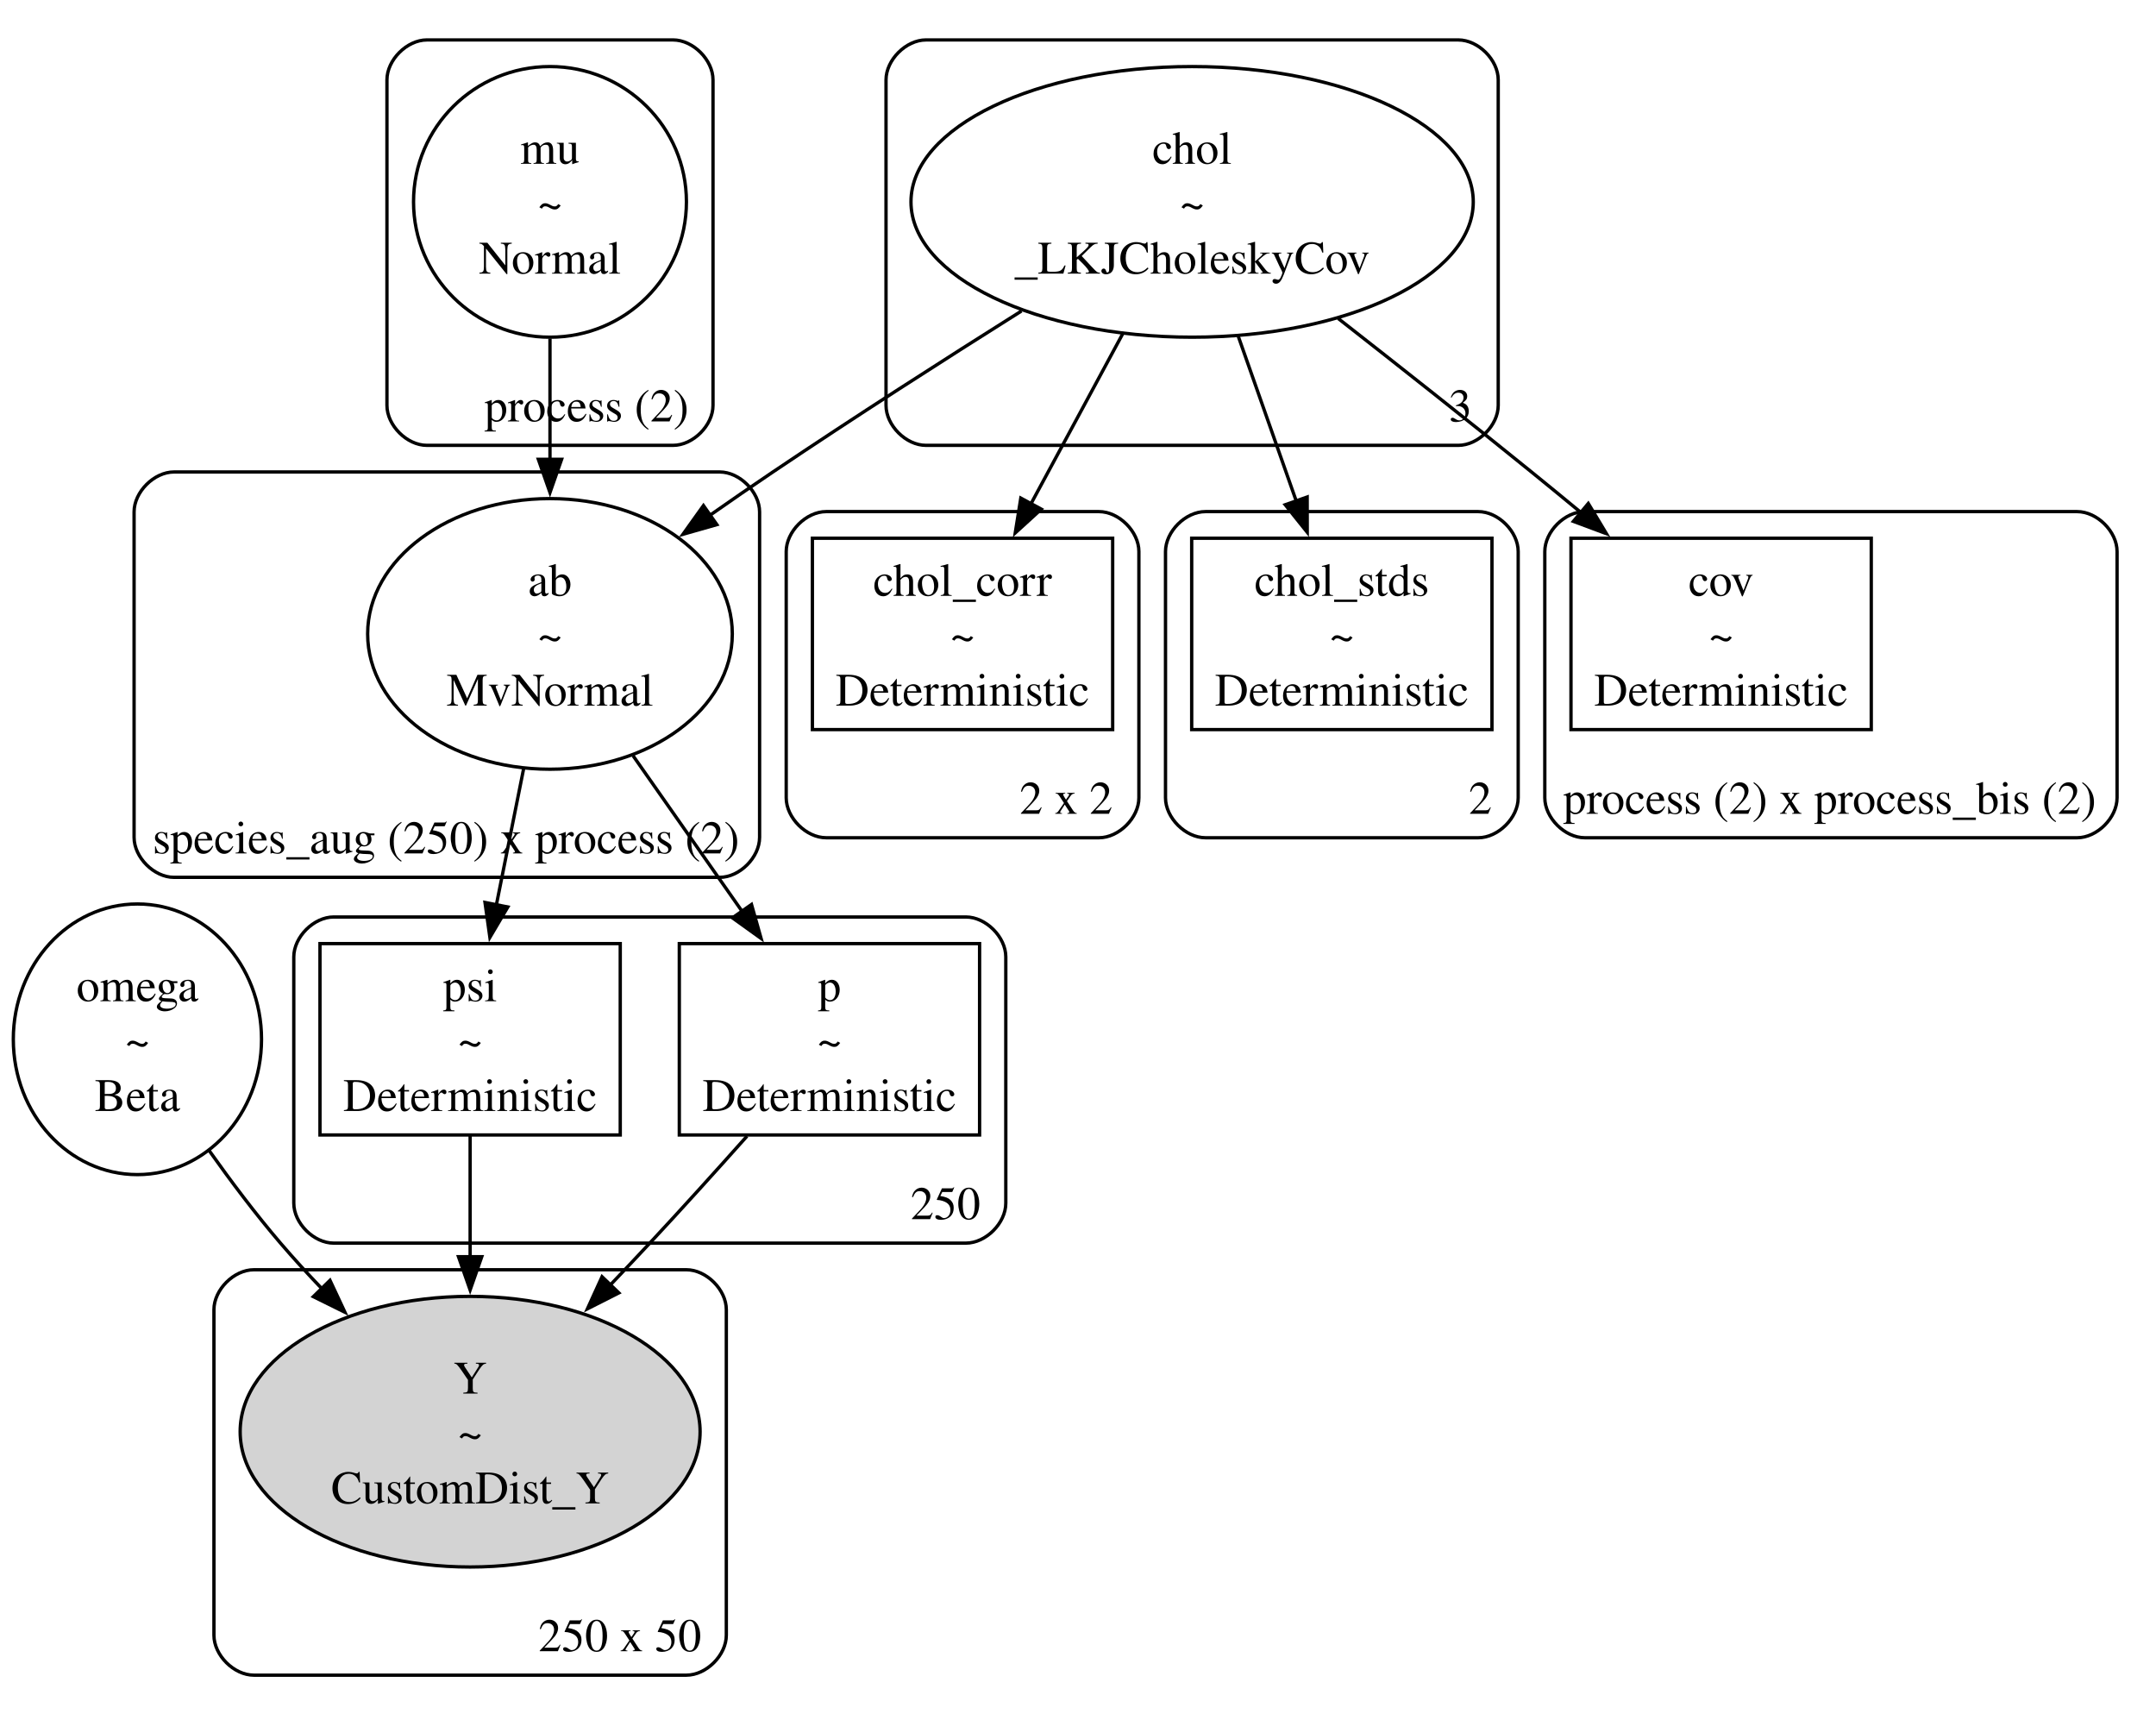
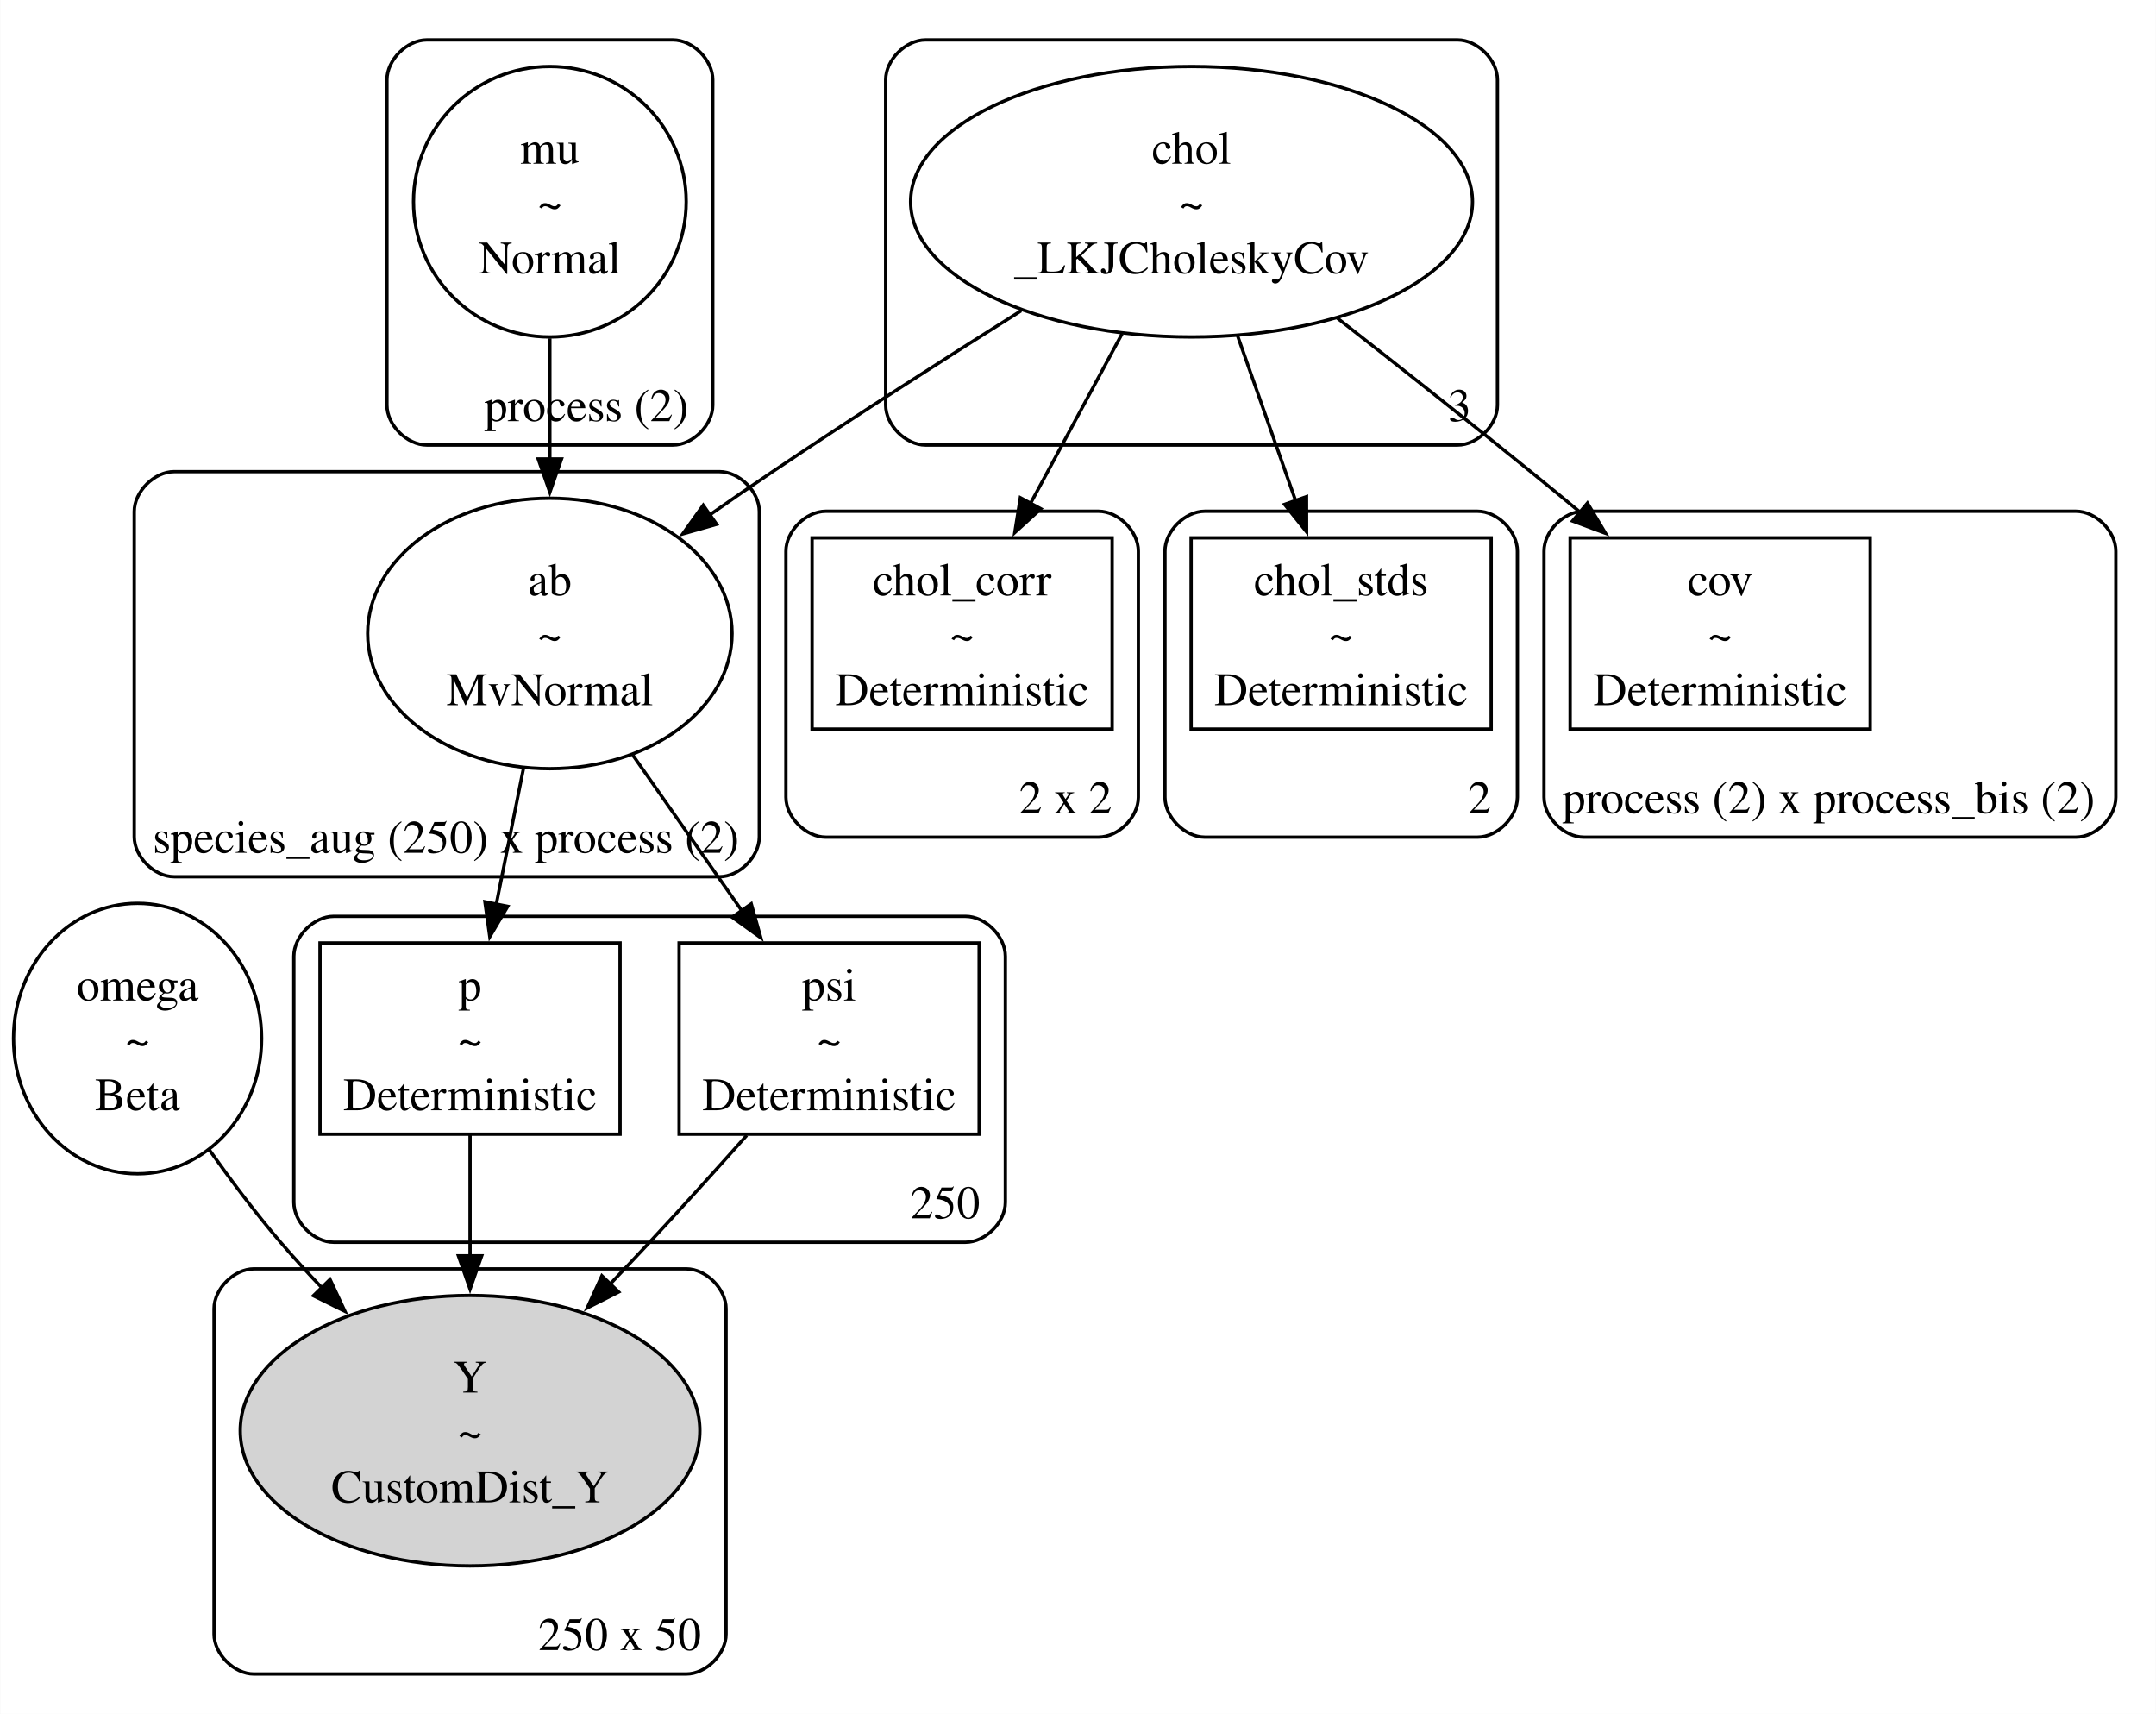
- <svg xmlns="http://www.w3.org/2000/svg" width="648pt" height="515pt" viewBox="0.00 0.00 648.00 515.00">
+ <svg xmlns="http://www.w3.org/2000/svg" width="648pt" height="515pt" viewBox="0.00 0.00 648.30 515.36">
  <g id="graph0" class="graph" transform="scale(1 1) rotate(0) translate(4 511.36)">
    <polygon fill="white" stroke="none" points="-4,4 -4,-511.36 644.3,-511.36 644.3,4 -4,4" />
    <g id="clust1" class="cluster">
      <path fill="none" stroke="black" d="M124.3,-377.54C124.3,-377.54 198.3,-377.54 198.3,-377.54 204.3,-377.54 210.3,-383.54 210.3,-389.54 210.3,-389.54 210.3,-487.36 210.3,-487.36 210.3,-493.36 204.3,-499.36 198.3,-499.36 198.3,-499.36 124.3,-499.36 124.3,-499.36 118.3,-499.36 112.3,-493.36 112.3,-487.36 112.3,-487.36 112.3,-389.54 112.3,-389.54 112.3,-383.54 118.3,-377.54 124.3,-377.54" />
-       <text xml:space="preserve" text-anchor="middle" x="172.3" y="-384.74" font-family="Times,serif" font-size="14.00">process (2)</text>
+       <text text-anchor="middle" x="172.3" y="-384.74" font-family="Times,serif" font-size="14.00">process (2)</text>
    </g>
    <g id="clust2" class="cluster">
      <path fill="none" stroke="black" d="M274.3,-377.54C274.3,-377.54 434.3,-377.54 434.3,-377.54 440.3,-377.54 446.3,-383.54 446.3,-389.54 446.3,-389.54 446.3,-487.36 446.3,-487.36 446.3,-493.36 440.3,-499.36 434.3,-499.36 434.3,-499.36 274.3,-499.36 274.3,-499.36 268.3,-499.36 262.3,-493.36 262.3,-487.36 262.3,-487.36 262.3,-389.54 262.3,-389.54 262.3,-383.54 268.3,-377.54 274.3,-377.54" />
-       <text xml:space="preserve" text-anchor="middle" x="434.92" y="-384.74" font-family="Times,serif" font-size="14.00">3</text>
+       <text text-anchor="middle" x="434.92" y="-384.74" font-family="Times,serif" font-size="14.00">3</text>
    </g>
    <g id="clust3" class="cluster">
      <path fill="none" stroke="black" d="M244.3,-259.63C244.3,-259.63 326.3,-259.63 326.3,-259.63 332.3,-259.63 338.3,-265.63 338.3,-271.63 338.3,-271.63 338.3,-345.63 338.3,-345.63 338.3,-351.63 332.3,-357.63 326.3,-357.63 326.3,-357.63 244.3,-357.63 244.3,-357.63 238.3,-357.63 232.3,-351.63 232.3,-345.63 232.3,-345.63 232.3,-271.63 232.3,-271.63 232.3,-265.63 238.3,-259.63 244.3,-259.63" />
-       <text xml:space="preserve" text-anchor="middle" x="316.42" y="-266.83" font-family="Times,serif" font-size="14.00">2 x 2</text>
+       <text text-anchor="middle" x="316.42" y="-266.83" font-family="Times,serif" font-size="14.00">2 x 2</text>
    </g>
    <g id="clust4" class="cluster">
      <path fill="none" stroke="black" d="M358.3,-259.63C358.3,-259.63 440.3,-259.63 440.3,-259.63 446.3,-259.63 452.3,-265.63 452.3,-271.63 452.3,-271.63 452.3,-345.63 452.3,-345.63 452.3,-351.63 446.3,-357.63 440.3,-357.63 440.3,-357.63 358.3,-357.63 358.3,-357.63 352.3,-357.63 346.3,-351.63 346.3,-345.63 346.3,-345.63 346.3,-271.63 346.3,-271.63 346.3,-265.63 352.3,-259.63 358.3,-259.63" />
-       <text xml:space="preserve" text-anchor="middle" x="440.92" y="-266.83" font-family="Times,serif" font-size="14.00">2</text>
+       <text text-anchor="middle" x="440.92" y="-266.83" font-family="Times,serif" font-size="14.00">2</text>
    </g>
    <g id="clust5" class="cluster">
      <path fill="none" stroke="black" d="M472.3,-259.63C472.3,-259.63 620.3,-259.63 620.3,-259.63 626.3,-259.63 632.3,-265.63 632.3,-271.63 632.3,-271.63 632.3,-345.63 632.3,-345.63 632.3,-351.63 626.3,-357.63 620.3,-357.63 620.3,-357.63 472.3,-357.63 472.3,-357.63 466.3,-357.63 460.3,-351.63 460.3,-345.63 460.3,-345.63 460.3,-271.63 460.3,-271.63 460.3,-265.63 466.3,-259.63 472.3,-259.63" />
-       <text xml:space="preserve" text-anchor="middle" x="545.92" y="-266.83" font-family="Times,serif" font-size="14.00">process (2) x process_bis (2)</text>
+       <text text-anchor="middle" x="545.92" y="-266.83" font-family="Times,serif" font-size="14.00">process (2) x process_bis (2)</text>
    </g>
    <g id="clust6" class="cluster">
      <path fill="none" stroke="black" d="M48.3,-247.73C48.3,-247.73 212.3,-247.73 212.3,-247.73 218.3,-247.73 224.3,-253.73 224.3,-259.73 224.3,-259.73 224.3,-357.54 224.3,-357.54 224.3,-363.54 218.3,-369.54 212.3,-369.54 212.3,-369.54 48.3,-369.54 48.3,-369.54 42.3,-369.54 36.3,-363.54 36.3,-357.54 36.3,-357.54 36.3,-259.73 36.3,-259.73 36.3,-253.73 42.3,-247.73 48.3,-247.73" />
-       <text xml:space="preserve" text-anchor="middle" x="130.05" y="-254.93" font-family="Times,serif" font-size="14.00">species_aug (250) x process (2)</text>
+       <text text-anchor="middle" x="130.05" y="-254.93" font-family="Times,serif" font-size="14.00">species_aug (250) x process (2)</text>
    </g>
    <g id="clust7" class="cluster">
      <path fill="none" stroke="black" d="M96.3,-137.82C96.3,-137.82 286.3,-137.82 286.3,-137.82 292.3,-137.82 298.3,-143.82 298.3,-149.82 298.3,-149.82 298.3,-223.82 298.3,-223.82 298.3,-229.82 292.3,-235.82 286.3,-235.82 286.3,-235.82 96.3,-235.82 96.3,-235.82 90.3,-235.82 84.3,-229.82 84.3,-223.82 84.3,-223.82 84.3,-149.82 84.3,-149.82 84.3,-143.82 90.3,-137.82 96.3,-137.82" />
-       <text xml:space="preserve" text-anchor="middle" x="280.17" y="-145.02" font-family="Times,serif" font-size="14.00">250</text>
+       <text text-anchor="middle" x="280.17" y="-145.02" font-family="Times,serif" font-size="14.00">250</text>
    </g>
    <g id="clust8" class="cluster">
      <path fill="none" stroke="black" d="M72.3,-8C72.3,-8 202.3,-8 202.3,-8 208.3,-8 214.3,-14 214.3,-20 214.3,-20 214.3,-117.82 214.3,-117.82 214.3,-123.82 208.3,-129.82 202.3,-129.82 202.3,-129.82 72.3,-129.82 72.3,-129.82 66.3,-129.82 60.3,-123.82 60.3,-117.82 60.3,-117.82 60.3,-20 60.3,-20 60.3,-14 66.3,-8 72.3,-8" />
-       <text xml:space="preserve" text-anchor="middle" x="182.3" y="-15.2" font-family="Times,serif" font-size="14.00">250 x 50</text>
+       <text text-anchor="middle" x="182.3" y="-15.2" font-family="Times,serif" font-size="14.00">250 x 50</text>
    </g>
    <g id="node1" class="node">
      <ellipse fill="none" stroke="black" cx="37.3" cy="-199.07" rx="37.3" ry="40.66" />
-       <text xml:space="preserve" text-anchor="middle" x="37.3" y="-210.52" font-family="Times,serif" font-size="14.00">omega</text>
-       <text xml:space="preserve" text-anchor="middle" x="37.3" y="-194.02" font-family="Times,serif" font-size="14.00">~</text>
-       <text xml:space="preserve" text-anchor="middle" x="37.3" y="-177.52" font-family="Times,serif" font-size="14.00">Beta</text>
+       <text text-anchor="middle" x="37.3" y="-210.52" font-family="Times,serif" font-size="14.00">omega</text>
+       <text text-anchor="middle" x="37.3" y="-194.02" font-family="Times,serif" font-size="14.00">~</text>
+       <text text-anchor="middle" x="37.3" y="-177.52" font-family="Times,serif" font-size="14.00">Beta</text>
    </g>
    <g id="node10" class="node">
      <ellipse fill="lightgrey" stroke="black" cx="137.3" cy="-81.16" rx="69.12" ry="40.66" />
-       <text xml:space="preserve" text-anchor="middle" x="137.3" y="-92.61" font-family="Times,serif" font-size="14.00">Y</text>
-       <text xml:space="preserve" text-anchor="middle" x="137.3" y="-76.11" font-family="Times,serif" font-size="14.00">~</text>
-       <text xml:space="preserve" text-anchor="middle" x="137.3" y="-59.61" font-family="Times,serif" font-size="14.00">CustomDist_Y</text>
+       <text text-anchor="middle" x="137.3" y="-92.61" font-family="Times,serif" font-size="14.00">Y</text>
+       <text text-anchor="middle" x="137.3" y="-76.11" font-family="Times,serif" font-size="14.00">~</text>
+       <text text-anchor="middle" x="137.3" y="-59.61" font-family="Times,serif" font-size="14.00">CustomDist_Y</text>
    </g>
    <g id="edge8" class="edge">
      <path fill="none" stroke="black" d="M58.82,-165.69C65.39,-156.43 72.86,-146.5 80.3,-137.82 84.24,-133.22 88.49,-128.57 92.85,-124.02" />
      <polygon fill="black" stroke="black" points="95.18,-126.64 99.67,-117.05 90.18,-121.74 95.18,-126.64" />
    </g>
    <g id="node2" class="node">
      <ellipse fill="none" stroke="black" cx="161.3" cy="-450.7" rx="41.01" ry="40.66" />
-       <text xml:space="preserve" text-anchor="middle" x="161.3" y="-462.15" font-family="Times,serif" font-size="14.00">mu</text>
-       <text xml:space="preserve" text-anchor="middle" x="161.3" y="-445.65" font-family="Times,serif" font-size="14.00">~</text>
-       <text xml:space="preserve" text-anchor="middle" x="161.3" y="-429.15" font-family="Times,serif" font-size="14.00">Normal</text>
+       <text text-anchor="middle" x="161.3" y="-462.15" font-family="Times,serif" font-size="14.00">mu</text>
+       <text text-anchor="middle" x="161.3" y="-445.65" font-family="Times,serif" font-size="14.00">~</text>
+       <text text-anchor="middle" x="161.3" y="-429.15" font-family="Times,serif" font-size="14.00">Normal</text>
    </g>
    <g id="node7" class="node">
      <ellipse fill="none" stroke="black" cx="161.3" cy="-320.88" rx="54.8" ry="40.66" />
-       <text xml:space="preserve" text-anchor="middle" x="161.3" y="-332.33" font-family="Times,serif" font-size="14.00">ab</text>
-       <text xml:space="preserve" text-anchor="middle" x="161.3" y="-315.83" font-family="Times,serif" font-size="14.00">~</text>
-       <text xml:space="preserve" text-anchor="middle" x="161.3" y="-299.33" font-family="Times,serif" font-size="14.00">MvNormal</text>
+       <text text-anchor="middle" x="161.3" y="-332.33" font-family="Times,serif" font-size="14.00">ab</text>
+       <text text-anchor="middle" x="161.3" y="-315.83" font-family="Times,serif" font-size="14.00">~</text>
+       <text text-anchor="middle" x="161.3" y="-299.33" font-family="Times,serif" font-size="14.00">MvNormal</text>
    </g>
-     <g id="edge4" class="edge">
+     <g id="edge5" class="edge">
      <path fill="none" stroke="black" d="M161.3,-409.61C161.3,-398.07 161.3,-385.32 161.3,-373.2" />
      <polygon fill="black" stroke="black" points="164.8,-373.35 161.3,-363.35 157.8,-373.35 164.8,-373.35" />
    </g>
    <g id="node3" class="node">
      <ellipse fill="none" stroke="black" cx="354.3" cy="-450.7" rx="84.5" ry="40.66" />
-       <text xml:space="preserve" text-anchor="middle" x="354.3" y="-462.15" font-family="Times,serif" font-size="14.00">chol</text>
-       <text xml:space="preserve" text-anchor="middle" x="354.3" y="-445.65" font-family="Times,serif" font-size="14.00">~</text>
-       <text xml:space="preserve" text-anchor="middle" x="354.3" y="-429.15" font-family="Times,serif" font-size="14.00">_LKJCholeskyCov</text>
+       <text text-anchor="middle" x="354.3" y="-462.15" font-family="Times,serif" font-size="14.00">chol</text>
+       <text text-anchor="middle" x="354.3" y="-445.65" font-family="Times,serif" font-size="14.00">~</text>
+       <text text-anchor="middle" x="354.3" y="-429.15" font-family="Times,serif" font-size="14.00">_LKJCholeskyCov</text>
    </g>
    <g id="node4" class="node">
      <polygon fill="none" stroke="black" points="330.42,-349.63 240.17,-349.63 240.17,-292.13 330.42,-292.13 330.42,-349.63" />
-       <text xml:space="preserve" text-anchor="middle" x="285.3" y="-332.33" font-family="Times,serif" font-size="14.00">chol_corr</text>
-       <text xml:space="preserve" text-anchor="middle" x="285.3" y="-315.83" font-family="Times,serif" font-size="14.00">~</text>
-       <text xml:space="preserve" text-anchor="middle" x="285.3" y="-299.33" font-family="Times,serif" font-size="14.00">Deterministic</text>
+       <text text-anchor="middle" x="285.3" y="-332.33" font-family="Times,serif" font-size="14.00">chol_corr</text>
+       <text text-anchor="middle" x="285.3" y="-315.83" font-family="Times,serif" font-size="14.00">~</text>
+       <text text-anchor="middle" x="285.3" y="-299.33" font-family="Times,serif" font-size="14.00">Deterministic</text>
    </g>
    <g id="edge1" class="edge">
      <path fill="none" stroke="black" d="M333.41,-411.01C324.61,-394.7 314.4,-375.78 305.65,-359.58" />
      <polygon fill="black" stroke="black" points="308.97,-358.37 301.14,-351.23 302.81,-361.69 308.97,-358.37" />
    </g>
    <g id="node5" class="node">
      <polygon fill="none" stroke="black" points="444.42,-349.63 354.17,-349.63 354.17,-292.13 444.42,-292.13 444.42,-349.63" />
-       <text xml:space="preserve" text-anchor="middle" x="399.3" y="-332.33" font-family="Times,serif" font-size="14.00">chol_stds</text>
-       <text xml:space="preserve" text-anchor="middle" x="399.3" y="-315.83" font-family="Times,serif" font-size="14.00">~</text>
-       <text xml:space="preserve" text-anchor="middle" x="399.3" y="-299.33" font-family="Times,serif" font-size="14.00">Deterministic</text>
+       <text text-anchor="middle" x="399.3" y="-332.33" font-family="Times,serif" font-size="14.00">chol_stds</text>
+       <text text-anchor="middle" x="399.3" y="-315.83" font-family="Times,serif" font-size="14.00">~</text>
+       <text text-anchor="middle" x="399.3" y="-299.33" font-family="Times,serif" font-size="14.00">Deterministic</text>
    </g>
    <g id="edge2" class="edge">
      <path fill="none" stroke="black" d="M368.17,-410.31C373.75,-394.46 380.17,-376.23 385.72,-360.46" />
      <polygon fill="black" stroke="black" points="388.88,-362.02 388.9,-351.42 382.28,-359.69 388.88,-362.02" />
    </g>
    <g id="node6" class="node">
      <polygon fill="none" stroke="black" points="558.42,-349.63 468.17,-349.63 468.17,-292.13 558.42,-292.13 558.42,-349.63" />
-       <text xml:space="preserve" text-anchor="middle" x="513.3" y="-332.33" font-family="Times,serif" font-size="14.00">cov</text>
-       <text xml:space="preserve" text-anchor="middle" x="513.3" y="-315.83" font-family="Times,serif" font-size="14.00">~</text>
-       <text xml:space="preserve" text-anchor="middle" x="513.3" y="-299.33" font-family="Times,serif" font-size="14.00">Deterministic</text>
+       <text text-anchor="middle" x="513.3" y="-332.33" font-family="Times,serif" font-size="14.00">cov</text>
+       <text text-anchor="middle" x="513.3" y="-315.83" font-family="Times,serif" font-size="14.00">~</text>
+       <text text-anchor="middle" x="513.3" y="-299.33" font-family="Times,serif" font-size="14.00">Deterministic</text>
    </g>
    <g id="edge3" class="edge">
      <path fill="none" stroke="black" d="M398.21,-415.66C416.3,-401.52 437.4,-384.86 456.3,-369.54 461.24,-365.54 466.4,-361.3 471.5,-357.08" />
      <polygon fill="black" stroke="black" points="473.37,-360.08 478.82,-351 468.89,-354.7 473.37,-360.08" />
    </g>
-     <g id="edge5" class="edge">
+     <g id="edge4" class="edge">
      <path fill="none" stroke="black" d="M303.03,-417.92C280,-403.44 252.6,-385.9 228.3,-369.54 222.09,-365.37 215.62,-360.9 209.25,-356.44" />
      <polygon fill="black" stroke="black" points="211.46,-353.72 201.27,-350.82 207.43,-359.44 211.46,-353.72" />
    </g>
    <g id="node8" class="node">
      <polygon fill="none" stroke="black" points="182.42,-227.82 92.17,-227.82 92.17,-170.32 182.42,-170.32 182.42,-227.82" />
-       <text xml:space="preserve" text-anchor="middle" x="137.3" y="-210.52" font-family="Times,serif" font-size="14.00">psi</text>
-       <text xml:space="preserve" text-anchor="middle" x="137.3" y="-194.02" font-family="Times,serif" font-size="14.00">~</text>
-       <text xml:space="preserve" text-anchor="middle" x="137.3" y="-177.52" font-family="Times,serif" font-size="14.00">Deterministic</text>
+       <text text-anchor="middle" x="137.3" y="-210.52" font-family="Times,serif" font-size="14.00">p</text>
+       <text text-anchor="middle" x="137.3" y="-194.02" font-family="Times,serif" font-size="14.00">~</text>
+       <text text-anchor="middle" x="137.3" y="-177.52" font-family="Times,serif" font-size="14.00">Deterministic</text>
    </g>
-     <g id="edge7" class="edge">
+     <g id="edge6" class="edge">
      <path fill="none" stroke="black" d="M153.37,-280.32C150.73,-267.14 147.8,-252.47 145.16,-239.31" />
      <polygon fill="black" stroke="black" points="148.63,-238.82 143.24,-229.7 141.77,-240.19 148.63,-238.82" />
    </g>
    <g id="node9" class="node">
      <polygon fill="none" stroke="black" points="290.42,-227.82 200.17,-227.82 200.17,-170.32 290.42,-170.32 290.42,-227.82" />
-       <text xml:space="preserve" text-anchor="middle" x="245.3" y="-210.52" font-family="Times,serif" font-size="14.00">p</text>
-       <text xml:space="preserve" text-anchor="middle" x="245.3" y="-194.02" font-family="Times,serif" font-size="14.00">~</text>
-       <text xml:space="preserve" text-anchor="middle" x="245.3" y="-177.52" font-family="Times,serif" font-size="14.00">Deterministic</text>
+       <text text-anchor="middle" x="245.3" y="-210.52" font-family="Times,serif" font-size="14.00">psi</text>
+       <text text-anchor="middle" x="245.3" y="-194.02" font-family="Times,serif" font-size="14.00">~</text>
+       <text text-anchor="middle" x="245.3" y="-177.52" font-family="Times,serif" font-size="14.00">Deterministic</text>
    </g>
-     <g id="edge6" class="edge">
+     <g id="edge7" class="edge">
      <path fill="none" stroke="black" d="M186.28,-284.26C196.69,-269.41 208.78,-252.16 219.3,-237.15" />
      <polygon fill="black" stroke="black" points="221.87,-239.58 224.75,-229.38 216.14,-235.56 221.87,-239.58" />
    </g>
    <g id="edge9" class="edge">
      <path fill="none" stroke="black" d="M137.3,-170.01C137.3,-159.03 137.3,-146.08 137.3,-133.55" />
      <polygon fill="black" stroke="black" points="140.8,-133.74 137.3,-123.74 133.8,-133.74 140.8,-133.74" />
    </g>
    <g id="edge10" class="edge">
      <path fill="none" stroke="black" d="M220.52,-169.96C211.42,-159.76 200.98,-148.19 191.3,-137.82 187.44,-133.68 183.39,-129.4 179.32,-125.13" />
      <polygon fill="black" stroke="black" points="182,-122.87 172.55,-118.08 176.95,-127.72 182,-122.87" />
    </g>
  </g>
</svg>
